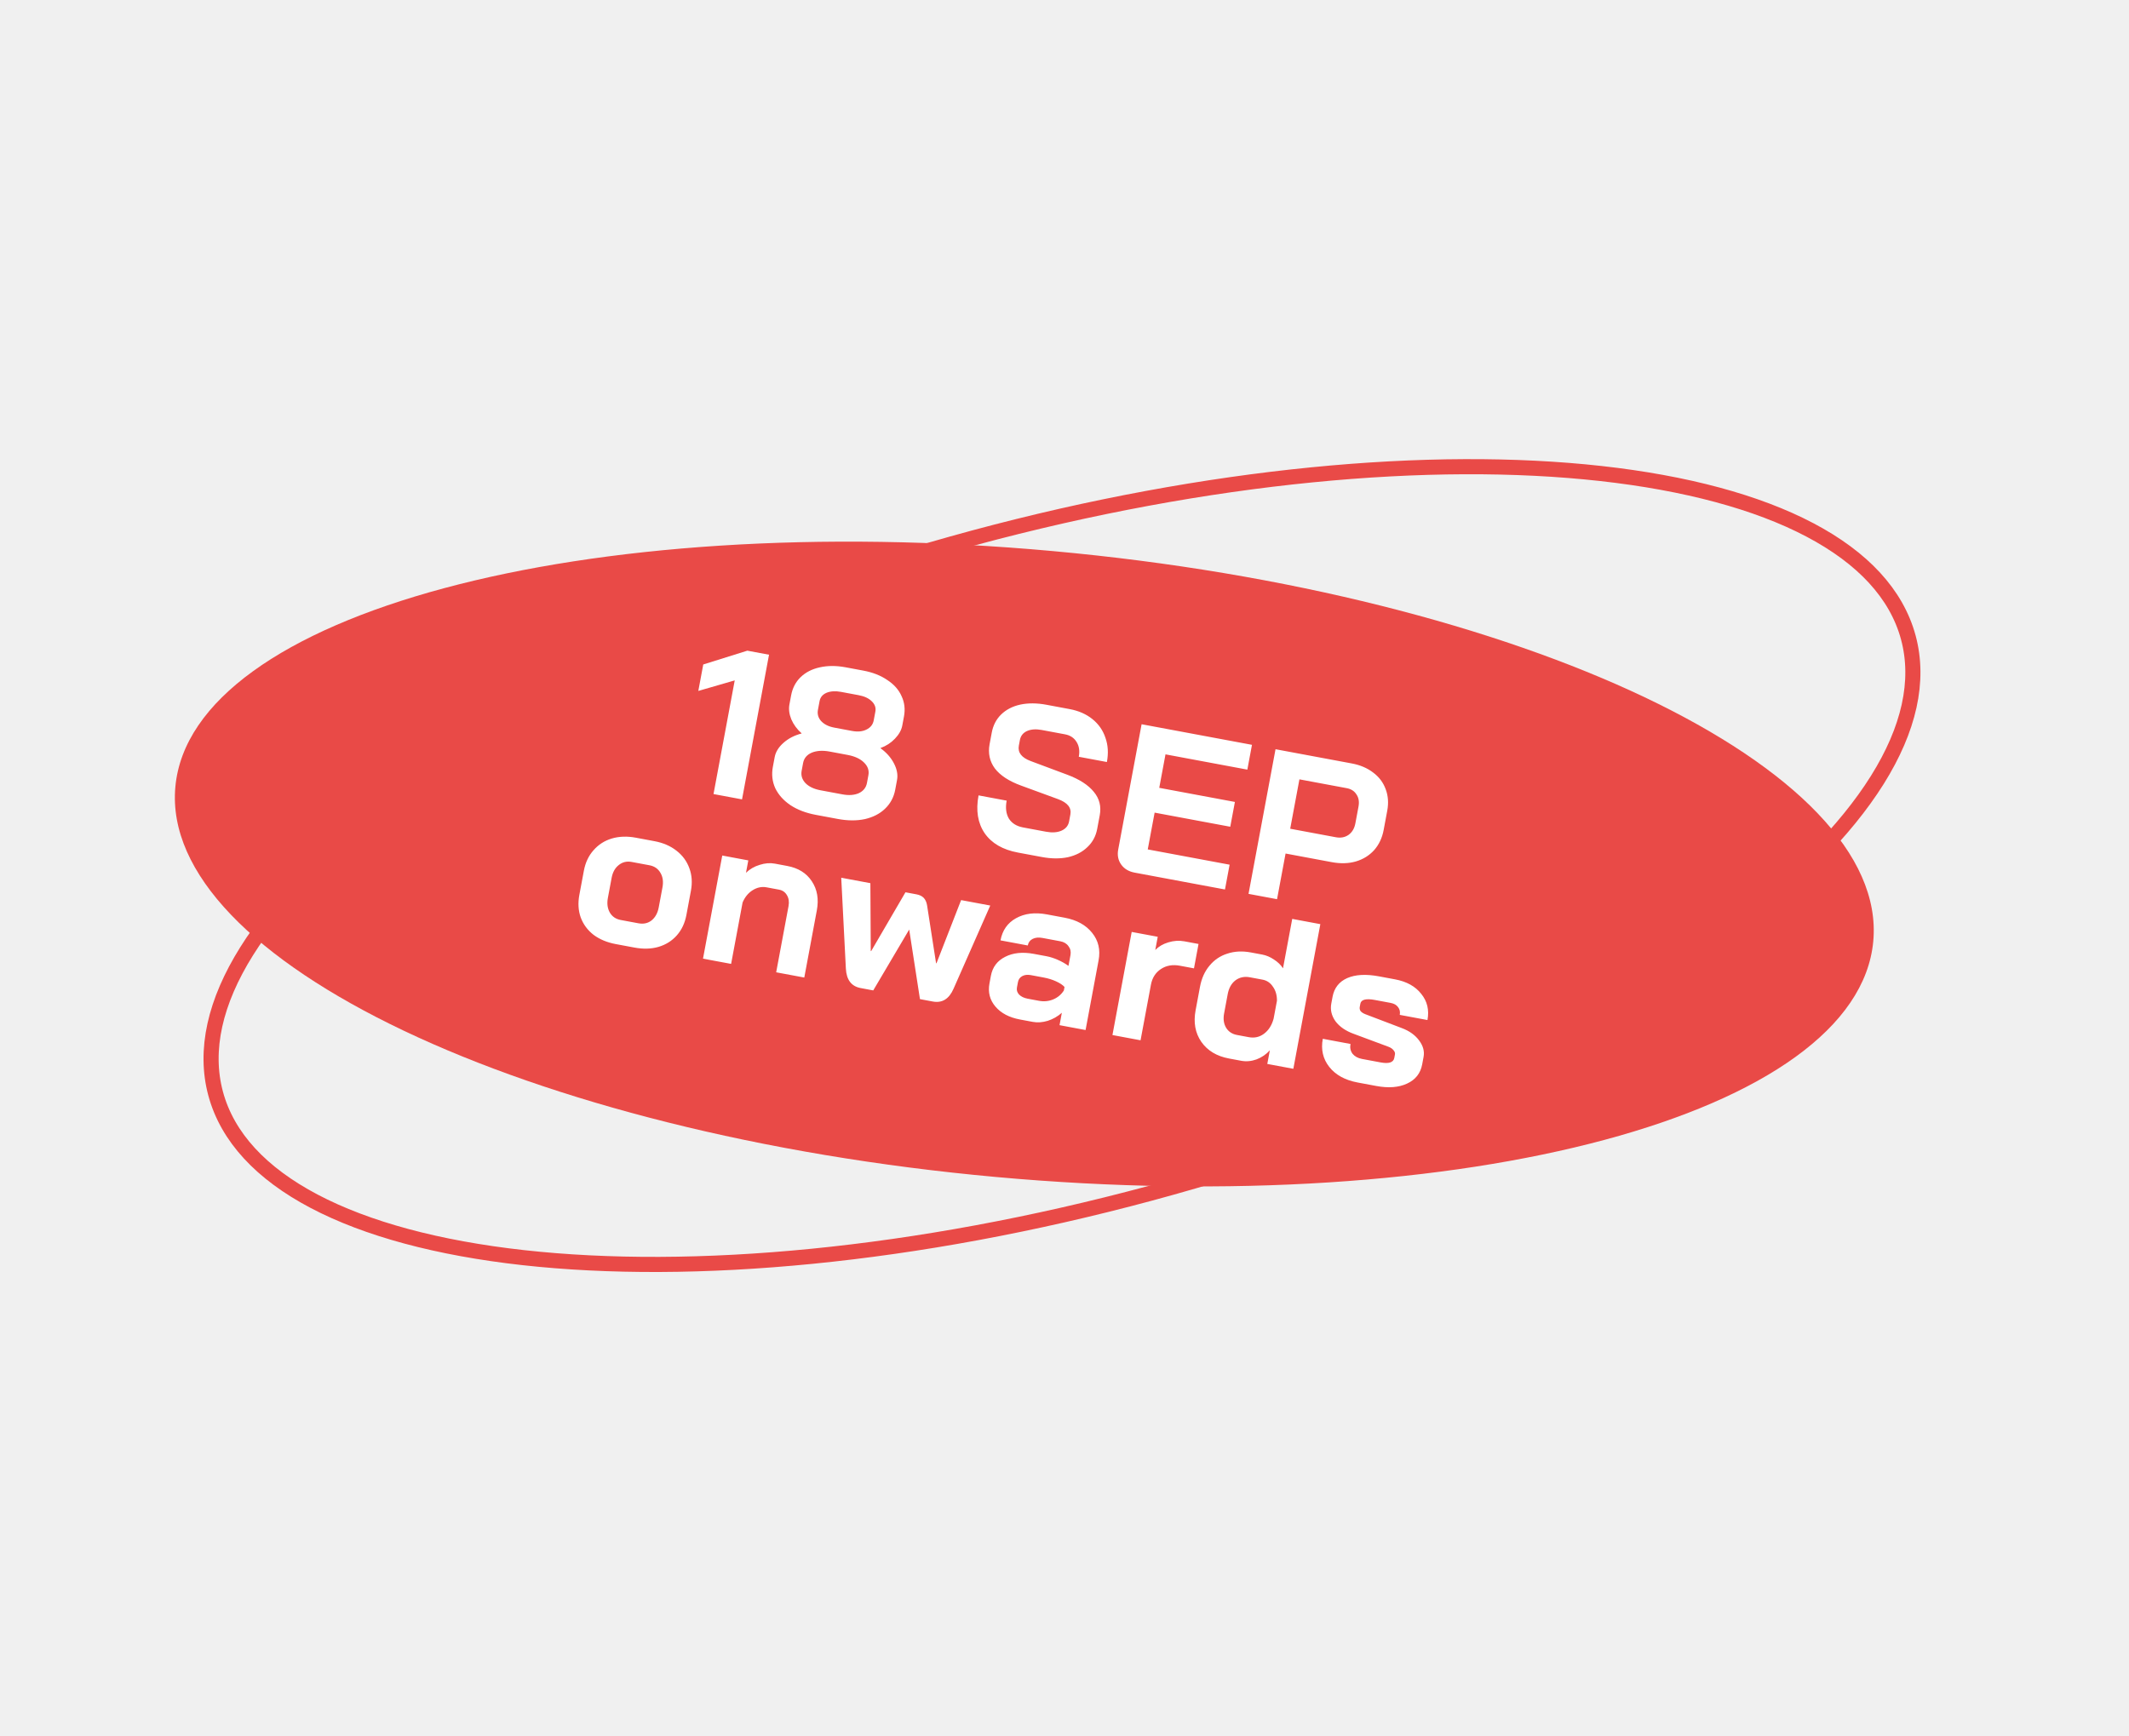
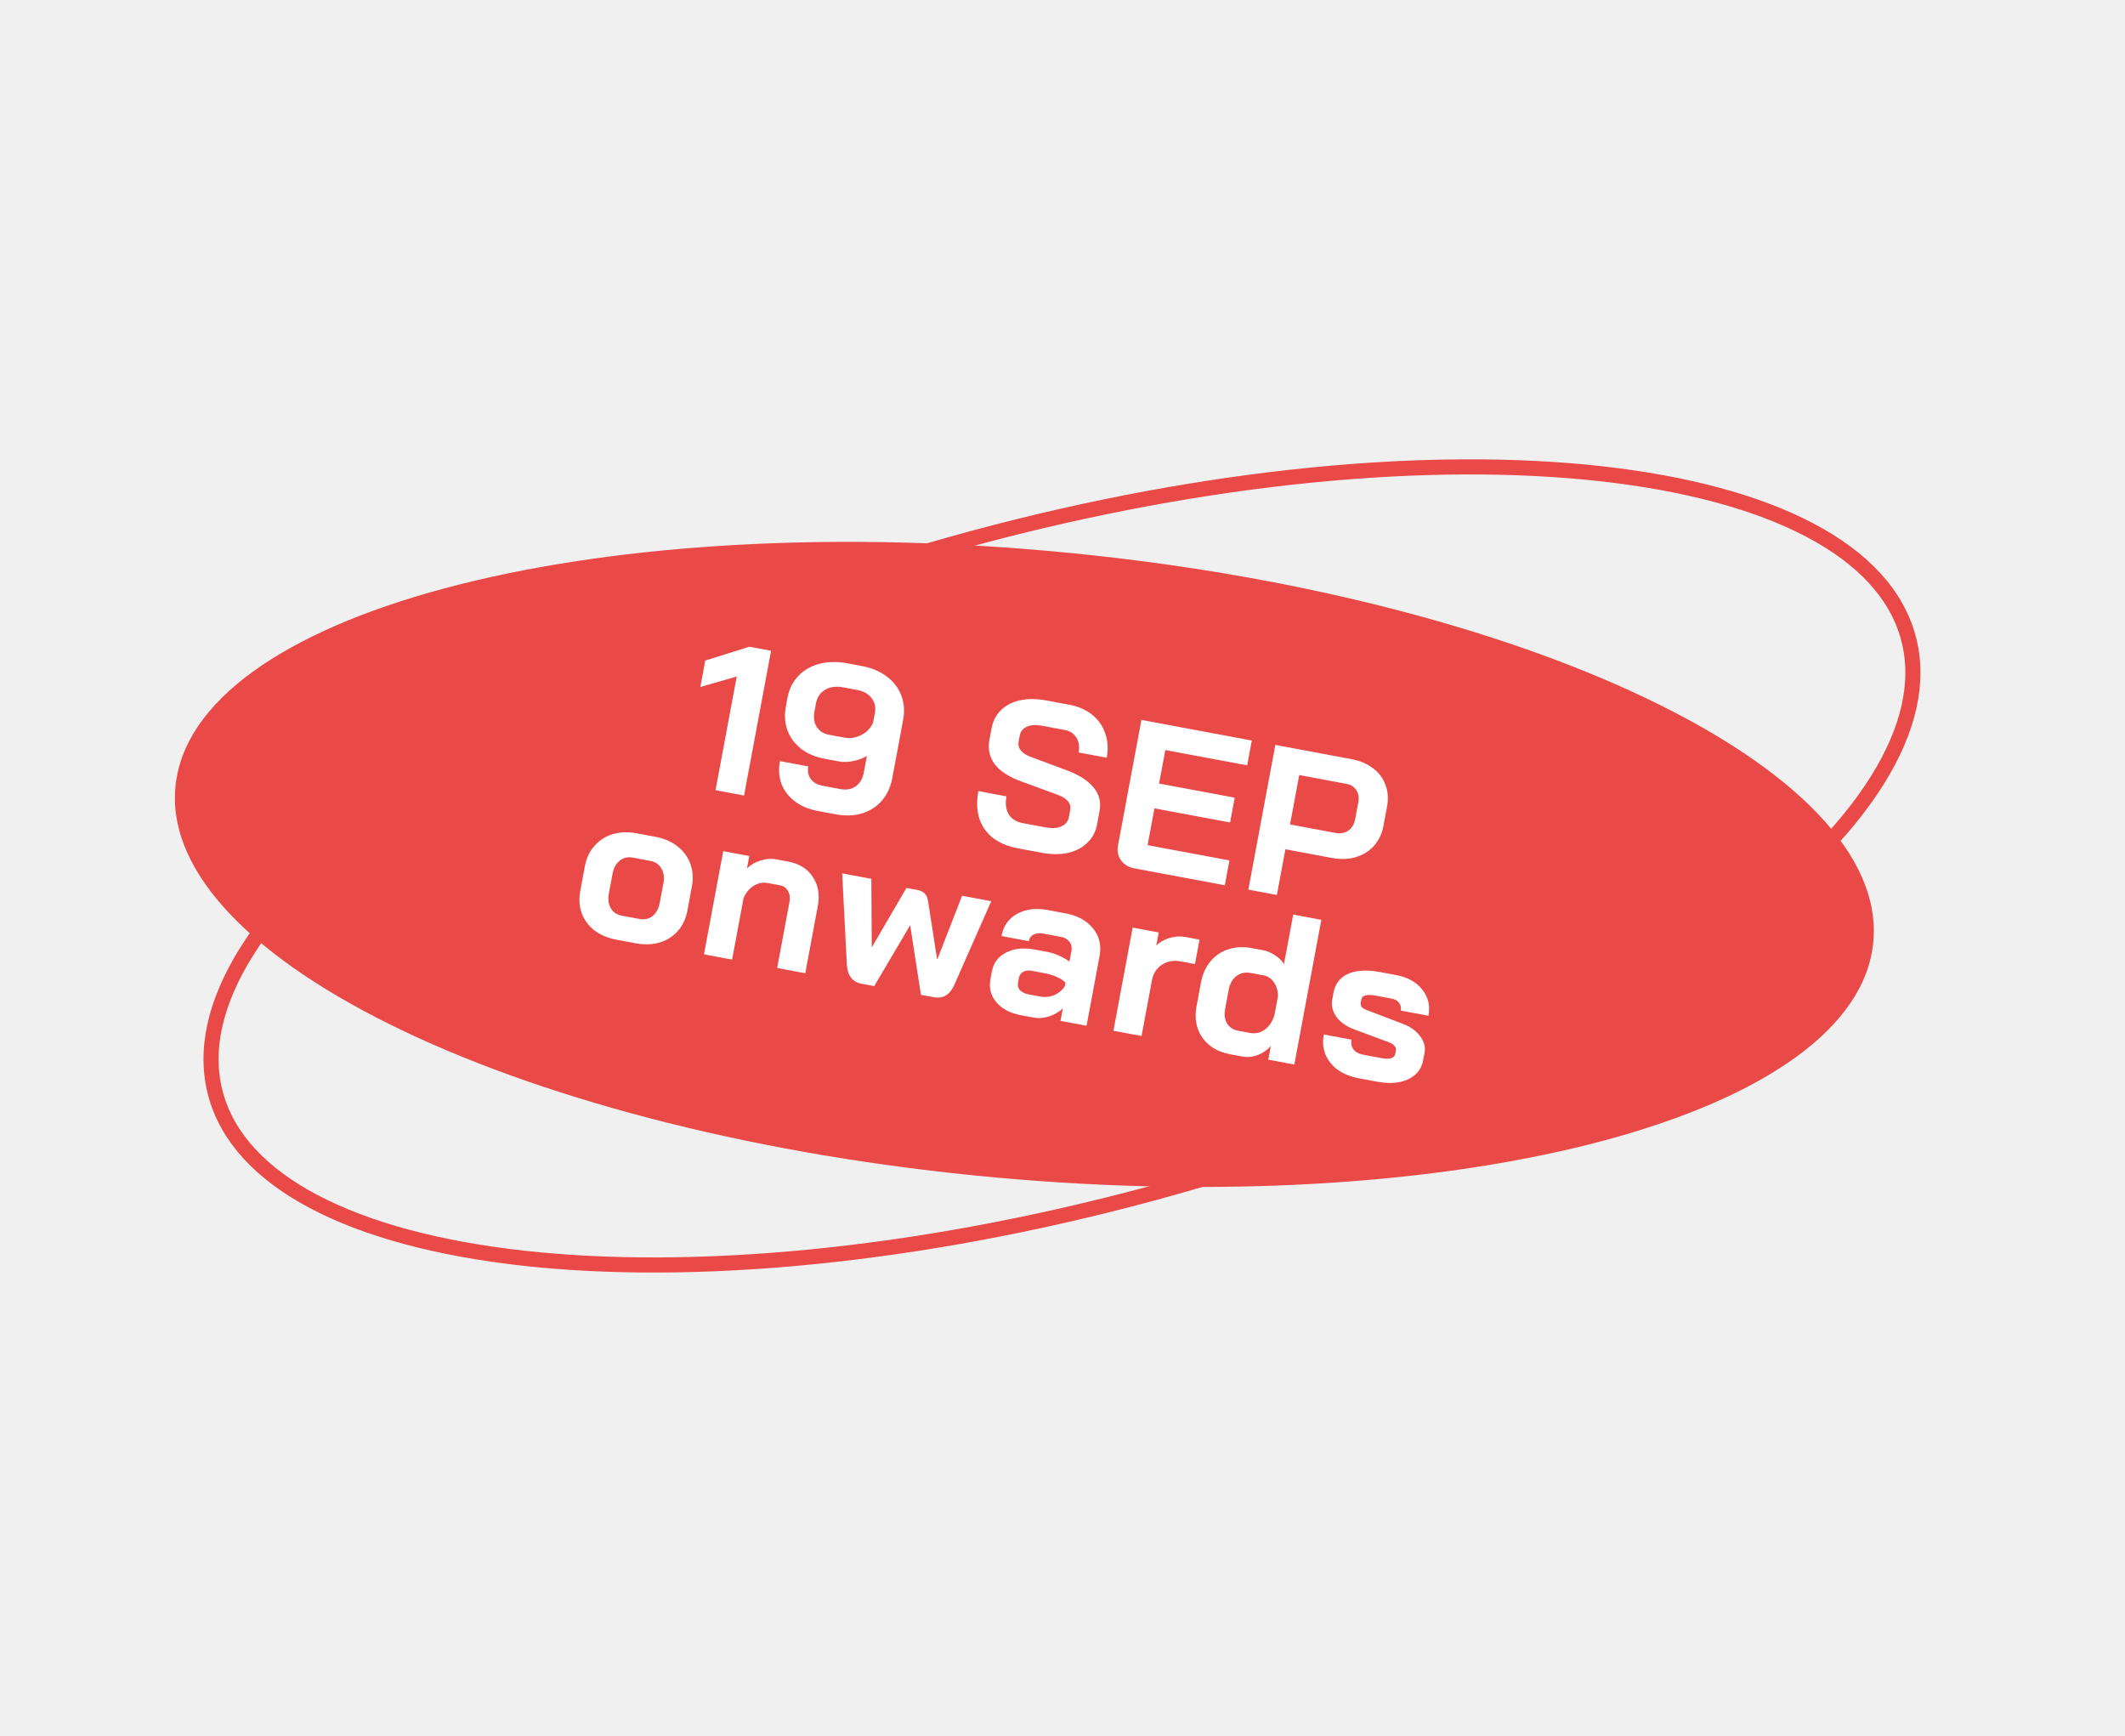
- <svg xmlns="http://www.w3.org/2000/svg" width="260" height="212" viewBox="0 0 260 212" fill="none">
-   <path d="M233.049 77.869C234.483 83.189 233.132 89.091 229.26 95.276C225.386 101.462 219.038 107.849 210.658 114.054C193.903 126.46 169.188 138.023 140.484 145.761C111.779 153.499 84.601 155.925 63.881 153.621C53.518 152.469 44.819 150.138 38.362 146.737C31.905 143.336 27.77 138.913 26.336 133.593C24.902 128.274 26.253 122.371 30.126 116.186C33.999 110 40.348 103.613 48.727 97.408C65.482 85.002 90.197 73.439 118.902 65.701C147.606 57.963 174.784 55.537 195.505 57.841C205.868 58.993 214.566 61.324 221.024 64.725C227.481 68.126 231.615 72.549 233.049 77.869Z" stroke="#E94A47" stroke-width="1.846" />
-   <ellipse cx="125.093" cy="105.543" rx="104.105" ry="38.385" transform="rotate(5.19406 125.093 105.543)" fill="#E94A47" />
-   <path d="M89.727 83.112L85.281 84.398L85.884 81.167L91.266 79.481L93.916 79.975L90.619 97.645L87.136 96.995L89.727 83.112ZM99.637 99.537C98.426 99.311 97.393 98.918 96.54 98.358C95.69 97.781 95.07 97.091 94.68 96.287C94.31 95.469 94.212 94.597 94.384 93.672L94.606 92.486C94.725 91.846 95.087 91.26 95.691 90.729C96.295 90.197 97.027 89.82 97.887 89.598L97.892 89.573C97.339 89.086 96.922 88.521 96.641 87.876C96.378 87.235 96.3 86.628 96.406 86.056L96.614 84.945C96.78 84.054 97.162 83.315 97.759 82.73C98.375 82.131 99.156 81.728 100.1 81.521C101.064 81.301 102.118 81.297 103.263 81.511L105.433 81.916C106.578 82.129 107.551 82.511 108.354 83.062C109.177 83.598 109.759 84.256 110.102 85.034C110.464 85.798 110.562 86.626 110.396 87.518L110.189 88.628C110.085 89.184 109.785 89.72 109.288 90.236C108.811 90.739 108.226 91.118 107.535 91.372L107.53 91.397C108.252 91.915 108.798 92.531 109.17 93.245C109.542 93.958 109.668 94.635 109.549 95.274L109.328 96.461C109.155 97.386 108.74 98.162 108.083 98.788C107.447 99.401 106.628 99.823 105.627 100.054C104.629 100.268 103.524 100.262 102.313 100.036L99.637 99.537ZM104.058 89.287C104.748 89.415 105.333 89.359 105.813 89.118C106.31 88.88 106.608 88.5 106.705 87.978L106.903 86.918C106.991 86.447 106.843 86.027 106.459 85.66C106.091 85.295 105.563 85.048 104.873 84.92L102.702 84.514C102.012 84.386 101.422 84.424 100.931 84.628C100.457 84.836 100.176 85.175 100.088 85.646L99.89 86.706C99.792 87.228 99.924 87.688 100.285 88.086C100.663 88.487 101.197 88.753 101.887 88.881L104.058 89.287ZM102.873 97.032C103.664 97.18 104.335 97.131 104.886 96.886C105.44 96.623 105.77 96.206 105.877 95.634L106.051 94.7C106.161 94.111 105.98 93.59 105.508 93.136C105.052 92.685 104.386 92.378 103.511 92.215L101.341 91.809C100.466 91.646 99.726 91.691 99.121 91.944C98.534 92.2 98.185 92.622 98.075 93.211L97.901 94.145C97.794 94.717 97.952 95.226 98.374 95.67C98.799 96.098 99.407 96.385 100.198 96.533L102.873 97.032ZM124.312 104.142C122.461 103.796 121.109 103.013 120.258 101.792C119.409 100.554 119.157 99.009 119.503 97.158L122.936 97.799C122.772 98.674 122.862 99.404 123.206 99.991C123.569 100.564 124.146 100.924 124.937 101.072L127.739 101.595C128.479 101.733 129.105 101.693 129.616 101.475C130.147 101.243 130.461 100.866 130.558 100.344L130.718 99.486C130.872 98.662 130.362 98.035 129.188 97.607L124.69 95.958C123.222 95.423 122.159 94.728 121.5 93.874C120.861 93.006 120.645 92.016 120.852 90.906L121.116 89.492C121.283 88.6 121.664 87.862 122.261 87.277C122.878 86.678 123.658 86.275 124.603 86.068C125.564 85.864 126.625 85.871 127.786 86.087L130.638 86.62C131.732 86.824 132.657 87.231 133.414 87.843C134.17 88.454 134.699 89.215 134.999 90.124C135.32 91.02 135.379 92.006 135.178 93.083L131.746 92.442C131.877 91.736 131.789 91.136 131.481 90.643C131.175 90.133 130.703 89.819 130.063 89.699L127.211 89.167C126.504 89.035 125.904 89.08 125.41 89.301C124.933 89.525 124.647 89.89 124.553 90.395L124.425 91.076C124.268 91.918 124.752 92.548 125.875 92.966L130.344 94.636C131.825 95.191 132.905 95.889 133.584 96.73C134.266 97.553 134.506 98.504 134.305 99.581L133.994 101.247C133.828 102.139 133.428 102.883 132.794 103.478C132.178 104.077 131.387 104.487 130.423 104.708C129.462 104.911 128.393 104.903 127.215 104.683L124.312 104.142ZM138.567 106.593C137.843 106.458 137.295 106.129 136.923 105.607C136.55 105.085 136.429 104.47 136.561 103.763L139.416 88.467L152.895 90.982L152.33 94.011L142.334 92.146L141.571 96.235L150.81 97.959L150.244 100.988L141.006 99.264L140.167 103.757L150.163 105.623L149.598 108.652L138.567 106.593ZM155.771 91.519L165.085 93.257C166.112 93.449 166.983 93.82 167.698 94.372C168.417 94.906 168.926 95.585 169.226 96.407C169.528 97.212 169.591 98.086 169.415 99.028L168.977 101.376C168.795 102.352 168.406 103.176 167.811 103.849C167.218 104.504 166.47 104.966 165.567 105.232C164.684 105.485 163.704 105.512 162.627 105.311L156.998 104.26L155.957 109.838L152.474 109.188L155.771 91.519ZM163.142 102.272C163.731 102.382 164.245 102.286 164.684 101.985C165.127 101.667 165.406 101.197 165.522 100.574L165.904 98.53C166.014 97.941 165.932 97.447 165.658 97.047C165.404 96.634 165.008 96.377 164.47 96.277L158.689 95.198L157.563 101.231L163.142 102.272ZM75.195 115.321C74.135 115.123 73.23 114.745 72.481 114.187C71.752 113.616 71.231 112.909 70.918 112.067C70.622 111.228 70.566 110.312 70.751 109.319L71.303 106.366C71.488 105.373 71.878 104.541 72.474 103.868C73.073 103.179 73.815 102.699 74.702 102.429C75.605 102.162 76.586 102.128 77.647 102.326L79.918 102.75C80.978 102.948 81.873 103.332 82.602 103.904C83.349 104.478 83.876 105.195 84.186 106.054C84.499 106.896 84.563 107.813 84.378 108.806L83.827 111.76C83.641 112.752 83.251 113.585 82.655 114.258C82.06 114.93 81.31 115.4 80.407 115.666C79.524 115.92 78.544 115.946 77.467 115.745L75.195 115.321ZM77.968 112.782C78.59 112.898 79.126 112.78 79.575 112.429C80.027 112.06 80.317 111.531 80.446 110.841L80.903 108.393C81.031 107.703 80.95 107.113 80.658 106.623C80.37 106.117 79.922 105.807 79.317 105.694L77.146 105.289C76.54 105.175 76.011 105.303 75.559 105.672C75.111 106.023 74.822 106.544 74.693 107.234L74.236 109.682C74.107 110.372 74.187 110.971 74.476 111.477C74.768 111.967 75.208 112.267 75.797 112.377L77.968 112.782ZM88.204 104.505L91.385 105.099L91.102 106.613C91.57 106.161 92.126 105.838 92.772 105.645C93.42 105.435 94.039 105.385 94.628 105.495L96.143 105.778C97.489 106.029 98.487 106.651 99.138 107.643C99.805 108.638 100.011 109.826 99.753 111.205L98.222 119.409L94.789 118.768L96.297 110.691C96.394 110.169 96.329 109.722 96.103 109.349C95.893 108.979 95.57 108.753 95.132 108.671L93.618 108.389C93.029 108.279 92.458 108.399 91.905 108.748C91.372 109.084 90.966 109.583 90.686 110.245L89.286 117.741L85.853 117.101L88.204 104.505ZM105.103 120.693C103.976 120.483 103.375 119.692 103.3 118.319L102.734 107.217L106.293 107.881L106.339 116.17L106.39 116.179L110.578 108.994L111.916 109.244C112.303 109.316 112.598 109.458 112.803 109.67C113.007 109.883 113.143 110.178 113.212 110.557L114.316 117.658L114.366 117.668L117.374 109.949L120.933 110.613L116.451 120.774C115.903 122.03 115.057 122.551 113.913 122.337L112.348 122.045L111.034 113.546L106.643 120.981L105.103 120.693ZM124.56 124.533C123.247 124.288 122.249 123.762 121.563 122.955C120.878 122.148 120.636 121.206 120.837 120.129L121.011 119.195C121.209 118.135 121.788 117.364 122.749 116.881C123.713 116.382 124.885 116.261 126.265 116.519L127.804 116.806C128.242 116.888 128.702 117.035 129.185 117.247C129.668 117.459 130.101 117.705 130.484 117.985L130.729 116.673C130.807 116.252 130.727 115.889 130.488 115.583C130.269 115.264 129.932 115.061 129.478 114.977L127.307 114.571C126.836 114.484 126.437 114.522 126.11 114.688C125.783 114.853 125.585 115.121 125.516 115.491L122.184 114.869C122.413 113.641 123.043 112.74 124.073 112.166C125.123 111.578 126.38 111.421 127.844 111.694L130.015 112.099C131.496 112.375 132.617 112.994 133.378 113.954C134.142 114.898 134.404 116.018 134.162 117.313L132.574 125.82L129.394 125.226L129.676 123.712C129.175 124.158 128.6 124.486 127.952 124.696C127.306 124.889 126.697 124.932 126.125 124.825L124.56 124.533ZM126.867 122.247C127.49 122.364 128.075 122.307 128.623 122.079C129.171 121.85 129.604 121.487 129.923 120.989L130.003 120.56C129.772 120.308 129.423 120.077 128.957 119.868C128.508 119.663 128.014 119.51 127.475 119.409L125.885 119.112C125.481 119.037 125.134 119.077 124.844 119.232C124.554 119.386 124.378 119.632 124.315 119.969L124.192 120.625C124.133 120.945 124.219 121.231 124.45 121.483C124.699 121.738 125.05 121.908 125.504 121.993L126.867 122.247ZM138.206 113.837L141.386 114.43L141.085 116.046C141.496 115.617 142.024 115.307 142.669 115.114C143.335 114.907 143.996 114.865 144.652 114.987L146.368 115.308L145.813 118.286L144.096 117.966C143.204 117.799 142.43 117.934 141.775 118.369C141.119 118.803 140.712 119.442 140.555 120.283L139.288 127.073L135.855 126.432L138.206 113.837ZM150.084 129.297C148.586 129.017 147.459 128.337 146.704 127.255C145.964 126.177 145.733 124.897 146.009 123.417L146.546 120.539C146.738 119.512 147.125 118.653 147.707 117.961C148.292 117.251 149.019 116.76 149.889 116.487C150.761 116.197 151.719 116.15 152.762 116.344L154.151 116.603C154.639 116.694 155.115 116.896 155.579 117.209C156.046 117.506 156.415 117.862 156.685 118.278L157.811 112.245L161.244 112.886L157.947 130.555L154.766 129.962L155.077 128.296C154.637 128.788 154.098 129.158 153.46 129.404C152.825 129.634 152.196 129.691 151.573 129.575L150.084 129.297ZM152.503 126.692C153.193 126.821 153.811 126.684 154.356 126.28C154.921 125.863 155.315 125.249 155.536 124.437L155.946 122.241C155.951 121.563 155.787 120.992 155.455 120.53C155.144 120.054 154.719 119.765 154.18 119.665L152.64 119.378C151.967 119.252 151.378 119.377 150.872 119.753C150.384 120.132 150.07 120.692 149.932 121.432L149.489 123.805C149.364 124.478 149.447 125.059 149.739 125.549C150.033 126.022 150.475 126.314 151.064 126.423L152.503 126.692ZM165.797 132.229C164.266 131.943 163.113 131.31 162.338 130.33C161.563 129.349 161.299 128.203 161.544 126.89L164.926 127.522C164.841 127.976 164.924 128.374 165.173 128.717C165.443 129.046 165.83 129.257 166.335 129.352L168.606 129.776C169.616 129.964 170.173 129.781 170.276 129.225L170.356 128.796C170.388 128.628 170.332 128.461 170.189 128.295C170.049 128.112 169.84 127.968 169.564 127.865L165.338 126.292C164.343 125.933 163.594 125.418 163.092 124.75C162.61 124.068 162.44 123.348 162.581 122.591L162.736 121.758C162.937 120.681 163.532 119.921 164.52 119.479C165.525 119.039 166.818 118.967 168.4 119.263L170.369 119.63C171.783 119.894 172.848 120.484 173.565 121.402C174.302 122.306 174.555 123.372 174.326 124.6L170.944 123.969C171.013 123.599 170.942 123.281 170.73 123.015C170.535 122.752 170.236 122.583 169.832 122.508L167.914 122.15C166.82 121.945 166.226 122.096 166.132 122.601L166.056 123.005C166.022 123.19 166.059 123.362 166.169 123.522C166.298 123.668 166.493 123.791 166.753 123.892L171.191 125.582C172.119 125.93 172.826 126.436 173.311 127.101C173.799 127.75 173.979 128.419 173.85 129.109L173.681 130.017C173.477 131.111 172.861 131.893 171.833 132.363C170.821 132.836 169.567 132.933 168.069 132.653L165.797 132.229Z" fill="white" />
+ <svg xmlns="http://www.w3.org/2000/svg" width="507" height="414" viewBox="0 0 507 414" fill="none">
+   <path d="M455.304 152.132C458.106 162.525 455.466 174.056 447.9 186.141C440.333 198.227 427.93 210.705 411.558 222.827C378.824 247.066 330.538 269.657 274.457 284.775C218.377 299.893 165.279 304.632 124.797 300.131C104.55 297.879 87.556 293.327 74.939 286.681C62.325 280.037 54.247 271.395 51.445 261.002C48.643 250.609 51.283 239.078 58.849 226.994C66.416 214.907 78.82 202.43 95.191 190.307C127.925 166.068 176.211 143.477 232.292 128.359C288.372 113.241 341.47 108.502 381.952 113.004C402.199 115.255 419.193 119.807 431.81 126.453C444.424 133.097 452.502 141.739 455.304 152.132Z" stroke="#E94A47" stroke-width="3.606" />
+   <ellipse cx="244.404" cy="206.203" rx="203.391" ry="74.994" transform="rotate(5.19406 244.404 206.203)" fill="#E94A47" />
+   <path d="M175.78 161.37L167.095 163.883L168.273 157.571L178.788 154.277L183.966 155.243L177.524 189.764L170.718 188.494L175.78 161.37ZM195.143 193.46C192.973 193.055 191.143 192.289 189.652 191.16C188.162 190.031 187.094 188.641 186.45 186.99C185.844 185.312 185.723 183.503 186.085 181.563L192.841 182.824C192.626 183.975 192.829 184.982 193.451 185.847C194.078 186.678 195.016 187.211 196.266 187.444L200.507 188.235C201.92 188.499 203.134 188.283 204.149 187.588C205.169 186.86 205.814 185.773 206.084 184.326L206.83 180.331C205.873 180.901 204.776 181.309 203.54 181.555C202.303 181.8 201.159 181.825 200.107 181.628L196.802 181.012C194.567 180.595 192.674 179.799 191.124 178.625C189.613 177.425 188.528 175.946 187.869 174.19C187.243 172.44 187.123 170.53 187.51 168.458L187.878 166.486C188.264 164.415 189.114 162.685 190.428 161.297C191.748 159.876 193.428 158.897 195.467 158.359C197.507 157.821 199.743 157.779 202.176 158.233L205.628 158.877C207.963 159.313 209.935 160.14 211.544 161.359C213.187 162.584 214.351 164.095 215.037 165.89C215.722 167.685 215.869 169.634 215.476 171.738L212.89 185.596C212.491 187.733 211.662 189.535 210.401 191C209.147 192.434 207.563 193.448 205.649 194.043C203.741 194.606 201.652 194.675 199.384 194.252L195.143 193.46ZM201.273 175.926C202.752 176.202 204.131 176.017 205.408 175.371C206.718 174.731 207.683 173.754 208.302 172.441L208.744 170.074C208.996 168.726 208.738 167.555 207.971 166.561C207.21 165.535 206.073 164.88 204.561 164.598L201.109 163.954C199.465 163.647 198.05 163.842 196.866 164.54C195.681 165.237 194.953 166.309 194.683 167.756L194.315 169.729C194.051 171.142 194.231 172.367 194.855 173.401C195.517 174.41 196.506 175.036 197.821 175.282L201.273 175.926ZM242.82 202.358C239.204 201.683 236.563 200.153 234.899 197.767C233.241 195.348 232.75 192.33 233.425 188.714L240.132 189.966C239.813 191.675 239.988 193.103 240.659 194.249C241.369 195.368 242.496 196.072 244.042 196.36L249.516 197.382C250.962 197.652 252.185 197.573 253.183 197.147C254.22 196.694 254.834 195.958 255.024 194.939L255.337 193.263C255.637 191.652 254.641 190.428 252.347 189.592L243.559 186.369C240.692 185.324 238.614 183.967 237.327 182.297C236.078 180.602 235.657 178.669 236.062 176.499L236.577 173.737C236.902 171.995 237.648 170.552 238.814 169.408C240.019 168.238 241.544 167.451 243.388 167.047C245.266 166.649 247.339 166.662 249.607 167.085L255.18 168.125C257.317 168.524 259.124 169.32 260.603 170.515C262.081 171.709 263.113 173.195 263.7 174.971C264.326 176.721 264.443 178.648 264.05 180.752L257.344 179.501C257.601 178.12 257.429 176.948 256.826 175.985C256.229 174.989 255.306 174.375 254.057 174.141L248.484 173.101C247.103 172.844 245.93 172.931 244.965 173.363C244.033 173.802 243.475 174.514 243.291 175.5L243.042 176.832C242.735 178.476 243.679 179.707 245.874 180.524L254.604 183.787C257.498 184.871 259.608 186.235 260.935 187.877C262.267 189.487 262.737 191.344 262.345 193.448L261.737 196.702C261.412 198.445 260.631 199.898 259.393 201.062C258.188 202.232 256.643 203.033 254.76 203.464C252.882 203.862 250.793 203.846 248.491 203.416L242.82 202.358ZM270.671 207.147C269.257 206.884 268.186 206.241 267.458 205.221C266.73 204.2 266.495 203 266.752 201.619L272.33 171.734L298.664 176.648L297.56 182.566L278.031 178.922L276.54 186.911L294.589 190.279L293.485 196.197L275.435 192.829L273.797 201.607L293.326 205.251L292.222 211.169L270.671 207.147ZM304.283 177.697L322.48 181.093C324.486 181.467 326.187 182.193 327.585 183.271C328.99 184.315 329.984 185.64 330.569 187.247C331.16 188.82 331.284 190.527 330.94 192.368L330.084 196.954C329.728 198.861 328.968 200.472 327.805 201.785C326.647 203.066 325.186 203.968 323.421 204.489C321.696 204.983 319.781 205.034 317.677 204.642L306.68 202.589L304.646 213.488L297.84 212.218L304.283 177.697ZM318.683 198.705C319.834 198.92 320.838 198.733 321.697 198.145C322.561 197.524 323.107 196.605 323.334 195.388L324.079 191.394C324.294 190.243 324.134 189.278 323.599 188.497C323.103 187.69 322.329 187.189 321.277 186.992L309.984 184.885L307.784 196.671L318.683 198.705ZM147.139 224.175C145.067 223.788 143.3 223.05 141.836 221.961C140.412 220.844 139.393 219.463 138.782 217.818C138.203 216.179 138.095 214.39 138.457 212.45L139.534 206.68C139.896 204.74 140.658 203.114 141.822 201.8C142.992 200.453 144.443 199.516 146.174 198.989C147.939 198.467 149.857 198.4 151.928 198.787L156.366 199.615C158.438 200.001 160.185 200.753 161.61 201.869C163.068 202.992 164.099 204.392 164.705 206.07C165.316 207.715 165.441 209.508 165.079 211.448L164.002 217.218C163.64 219.157 162.877 220.784 161.714 222.098C160.55 223.412 159.086 224.329 157.321 224.85C155.596 225.345 153.681 225.396 151.577 225.003L147.139 224.175ZM152.555 219.215C153.772 219.442 154.818 219.212 155.695 218.525C156.578 217.805 157.145 216.771 157.397 215.423L158.289 210.64C158.541 209.292 158.382 208.139 157.812 207.182C157.248 206.193 156.374 205.587 155.191 205.366L150.95 204.575C149.766 204.354 148.733 204.604 147.85 205.323C146.973 206.01 146.409 207.028 146.158 208.376L145.265 213.159C145.013 214.507 145.169 215.676 145.733 216.666C146.303 217.623 147.163 218.209 148.314 218.423L152.555 219.215ZM172.554 203.044L178.768 204.204L178.216 207.163C179.13 206.279 180.217 205.648 181.478 205.271C182.745 204.861 183.954 204.763 185.105 204.978L188.064 205.53C190.694 206.021 192.645 207.236 193.916 209.174C195.22 211.119 195.621 213.439 195.118 216.135L192.127 232.163L185.42 230.911L188.365 215.13C188.555 214.111 188.429 213.237 187.987 212.508C187.577 211.785 186.945 211.344 186.09 211.184L183.131 210.632C181.981 210.417 180.865 210.651 179.785 211.334C178.744 211.99 177.95 212.965 177.402 214.258L174.669 228.904L167.962 227.653L172.554 203.044ZM205.571 234.671C203.368 234.26 202.193 232.714 202.047 230.033L200.941 208.342L207.895 209.64L207.985 225.834L208.084 225.852L216.266 211.814L218.88 212.302C219.636 212.443 220.214 212.721 220.613 213.136C221.012 213.551 221.278 214.128 221.412 214.867L223.569 228.742L223.668 228.761L229.544 213.68L236.498 214.978L227.741 234.828C226.67 237.282 225.017 238.301 222.782 237.883L219.724 237.313L217.158 220.708L208.579 235.233L205.571 234.671ZM243.584 242.174C241.019 241.695 239.068 240.668 237.729 239.091C236.39 237.514 235.917 235.674 236.31 233.57L236.65 231.745C237.037 229.674 238.168 228.167 240.045 227.224C241.929 226.249 244.218 226.013 246.914 226.516L249.922 227.077C250.777 227.237 251.676 227.524 252.62 227.938C253.563 228.352 254.409 228.833 255.157 229.381L255.636 226.817C255.789 225.995 255.632 225.285 255.165 224.688C254.738 224.063 254.08 223.668 253.192 223.503L248.951 222.711C248.03 222.539 247.251 222.615 246.612 222.938C245.973 223.261 245.587 223.784 245.452 224.508L238.942 223.293C239.39 220.893 240.62 219.132 242.632 218.011C244.684 216.863 247.14 216.555 250 217.089L254.241 217.881C257.134 218.421 259.325 219.629 260.812 221.505C262.305 223.349 262.815 225.537 262.343 228.068L259.241 244.688L253.027 243.528L253.579 240.569C252.6 241.441 251.477 242.082 250.21 242.492C248.948 242.869 247.759 242.953 246.641 242.745L243.584 242.174ZM248.091 237.708C249.308 237.935 250.451 237.825 251.521 237.378C252.591 236.931 253.438 236.222 254.062 235.25L254.218 234.411C253.766 233.919 253.084 233.468 252.174 233.06C251.296 232.658 250.331 232.359 249.279 232.163L246.173 231.583C245.383 231.436 244.706 231.513 244.139 231.816C243.572 232.118 243.227 232.598 243.105 233.256L242.865 234.538C242.749 235.163 242.917 235.721 243.369 236.214C243.854 236.713 244.541 237.045 245.428 237.211L248.091 237.708ZM270.244 221.275L276.458 222.435L275.869 225.591C276.671 224.754 277.703 224.147 278.964 223.77C280.264 223.367 281.555 223.284 282.838 223.524L286.191 224.15L285.105 229.969L281.752 229.343C280.009 229.018 278.497 229.28 277.216 230.13C275.935 230.979 275.141 232.226 274.834 233.87L272.358 247.136L265.651 245.884L270.244 221.275ZM293.45 251.48C290.524 250.934 288.323 249.605 286.846 247.492C285.402 245.385 284.95 242.885 285.49 239.992L286.539 234.37C286.913 232.365 287.669 230.685 288.806 229.333C289.949 227.947 291.37 226.987 293.068 226.454C294.773 225.887 296.645 225.794 298.683 226.175L301.396 226.681C302.349 226.859 303.279 227.253 304.186 227.865C305.098 228.444 305.819 229.139 306.348 229.953L308.547 218.166L315.254 219.418L308.812 253.939L302.598 252.779L303.205 249.524C302.345 250.487 301.292 251.209 300.045 251.69C298.805 252.139 297.576 252.25 296.36 252.023L293.45 251.48ZM298.176 246.391C299.524 246.643 300.731 246.375 301.797 245.587C302.901 244.772 303.67 243.572 304.102 241.986L304.903 237.695C304.912 236.37 304.592 235.256 303.944 234.352C303.336 233.422 302.505 232.859 301.453 232.662L298.445 232.101C297.13 231.856 295.978 232.1 294.991 232.834C294.036 233.575 293.424 234.668 293.154 236.115L292.289 240.751C292.043 242.066 292.205 243.202 292.775 244.159C293.351 245.083 294.215 245.652 295.365 245.867L298.176 246.391ZM324.15 257.21C321.158 256.651 318.905 255.414 317.392 253.499C315.878 251.583 315.36 249.343 315.839 246.779L322.447 248.012C322.282 248.9 322.442 249.678 322.93 250.348C323.456 250.99 324.213 251.403 325.199 251.588L329.638 252.416C331.61 252.784 332.698 252.426 332.9 251.341L333.057 250.502C333.118 250.174 333.009 249.847 332.729 249.523C332.456 249.165 332.049 248.885 331.508 248.682L323.253 245.611C321.308 244.908 319.846 243.903 318.865 242.597C317.923 241.265 317.59 239.859 317.866 238.379L318.169 236.752C318.562 234.648 319.724 233.163 321.654 232.299C323.618 231.44 326.145 231.3 329.235 231.876L333.082 232.594C335.843 233.11 337.924 234.264 339.325 236.056C340.765 237.822 341.261 239.904 340.813 242.304L334.204 241.071C334.339 240.348 334.2 239.727 333.787 239.207C333.406 238.694 332.821 238.363 332.032 238.216L328.284 237.517C326.147 237.118 324.987 237.412 324.803 238.398L324.656 239.187C324.588 239.549 324.661 239.886 324.875 240.198C325.128 240.483 325.508 240.724 326.016 240.921L334.688 244.223C336.5 244.902 337.881 245.891 338.829 247.191C339.783 248.457 340.135 249.765 339.883 251.113L339.552 252.888C339.153 255.025 337.949 256.553 335.941 257.471C333.965 258.395 331.514 258.584 328.588 258.038L324.15 257.21Z" fill="white" />
</svg>
